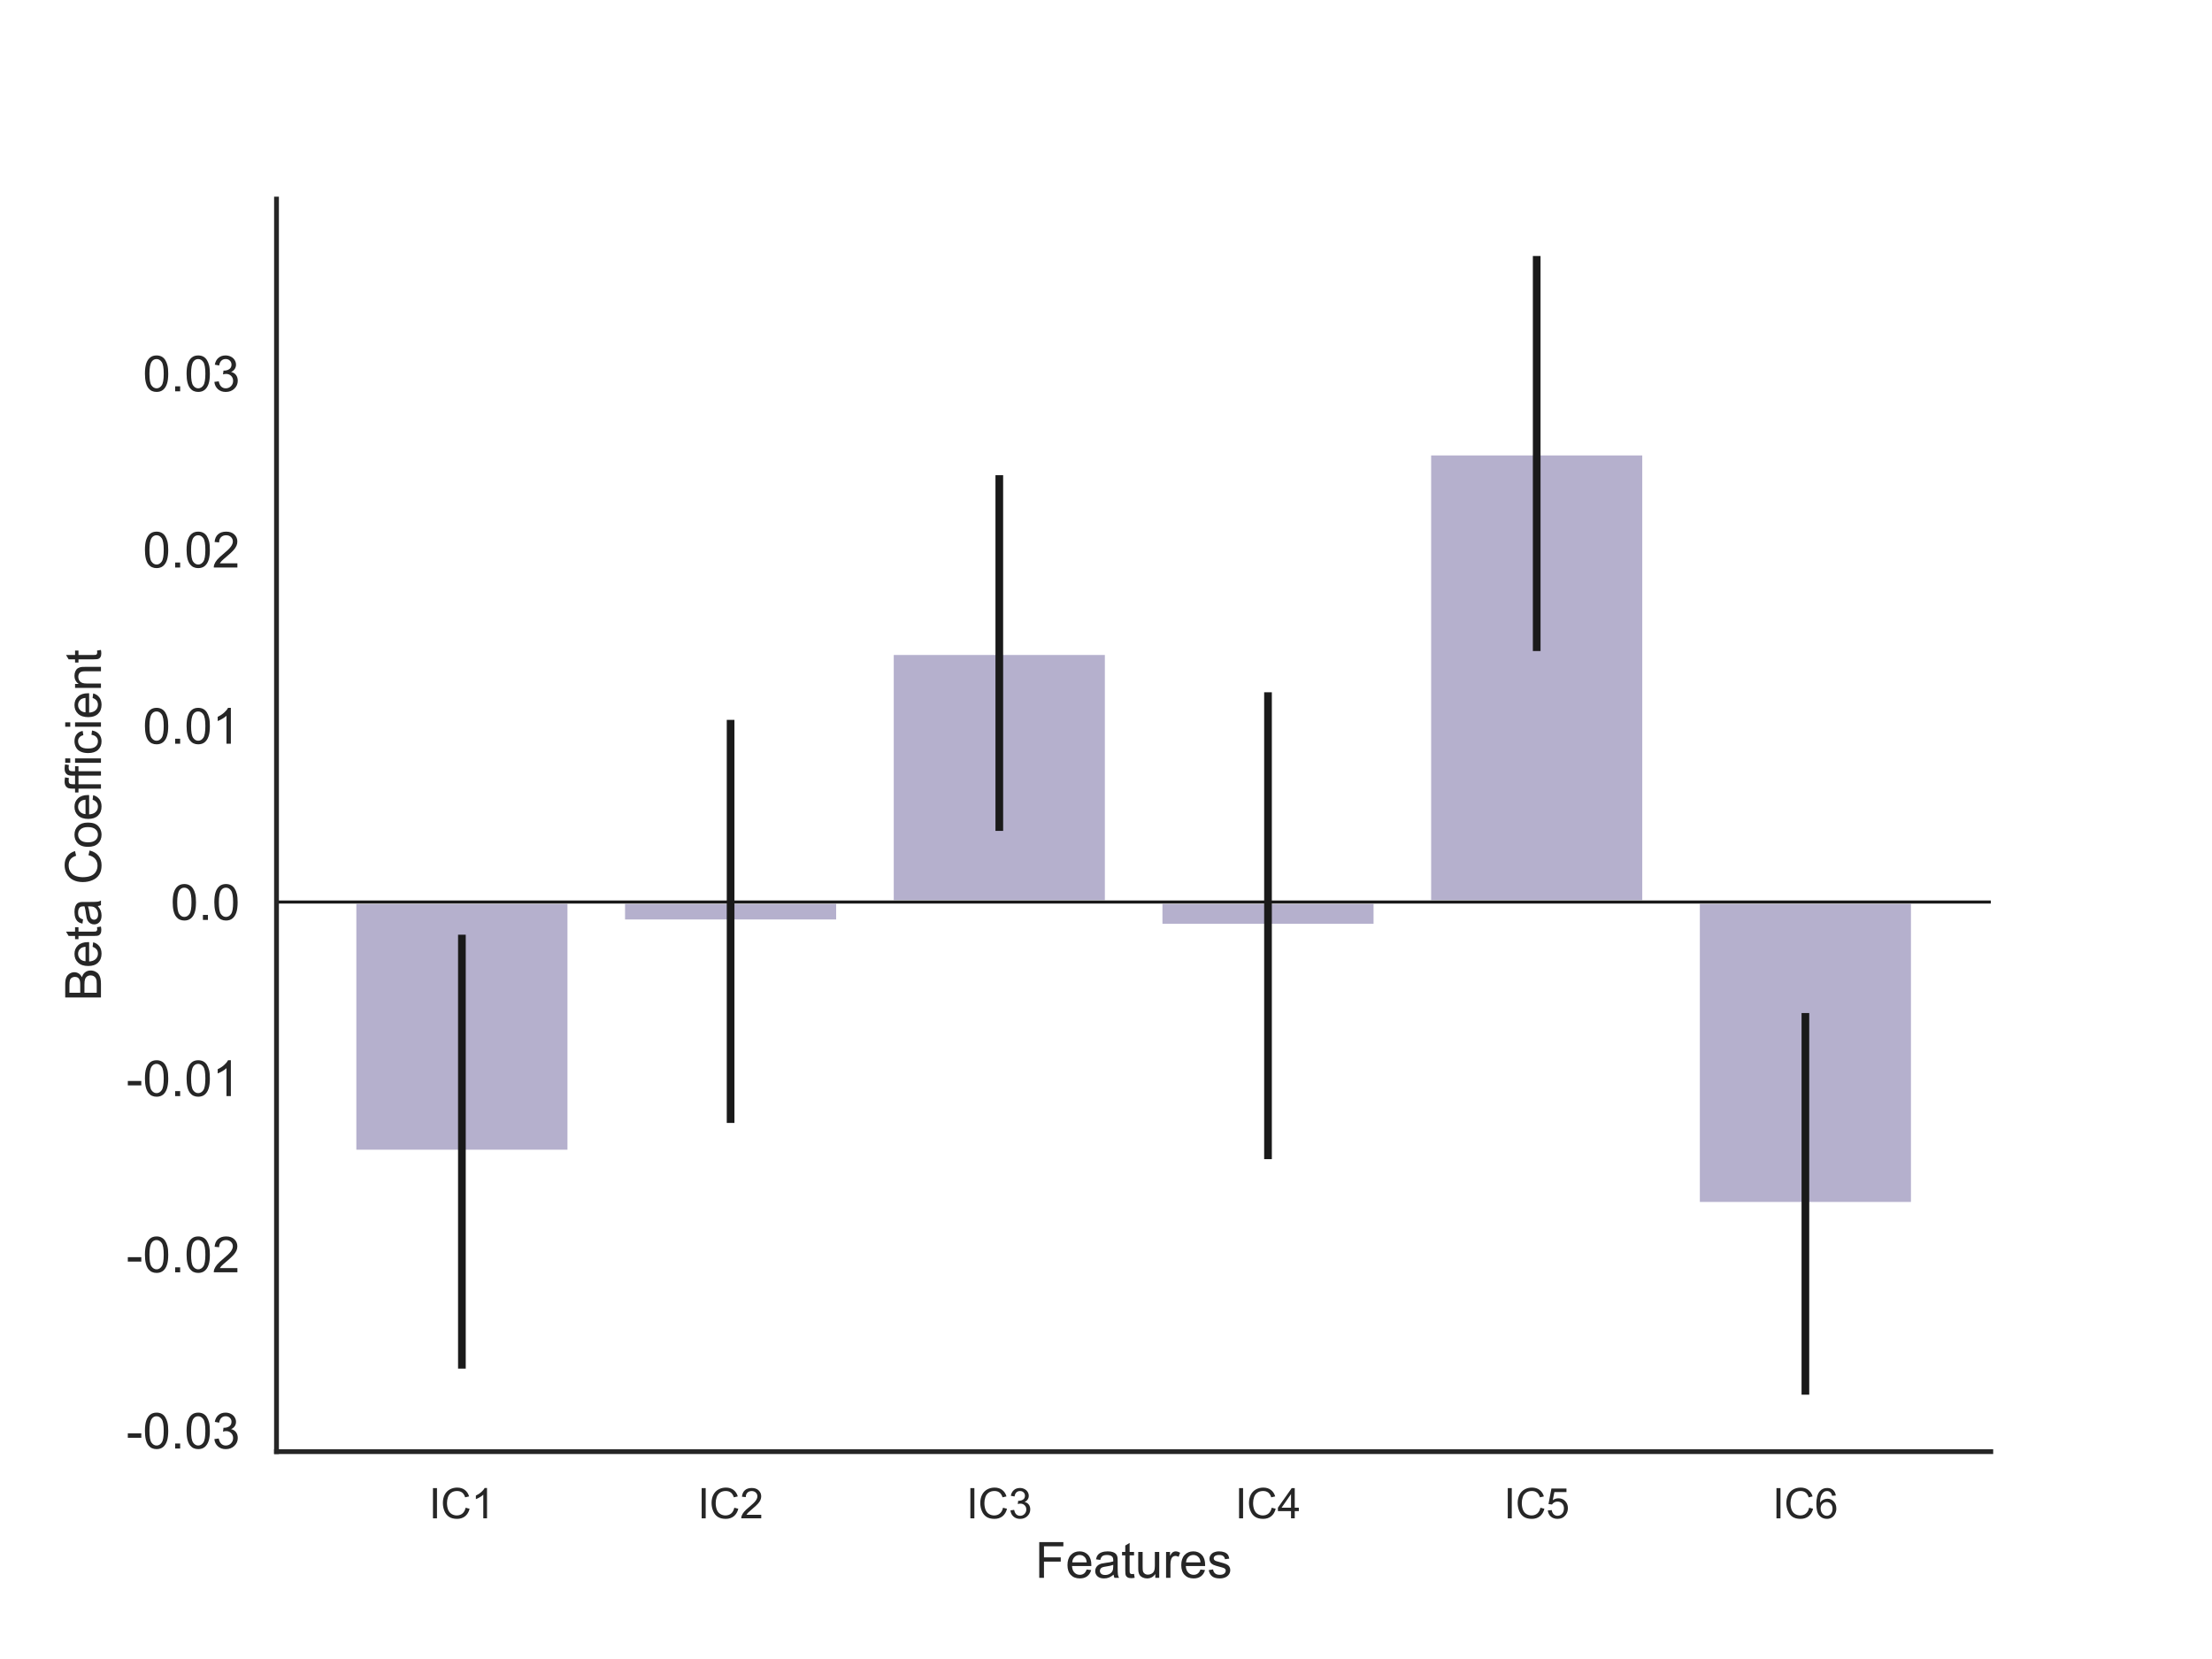
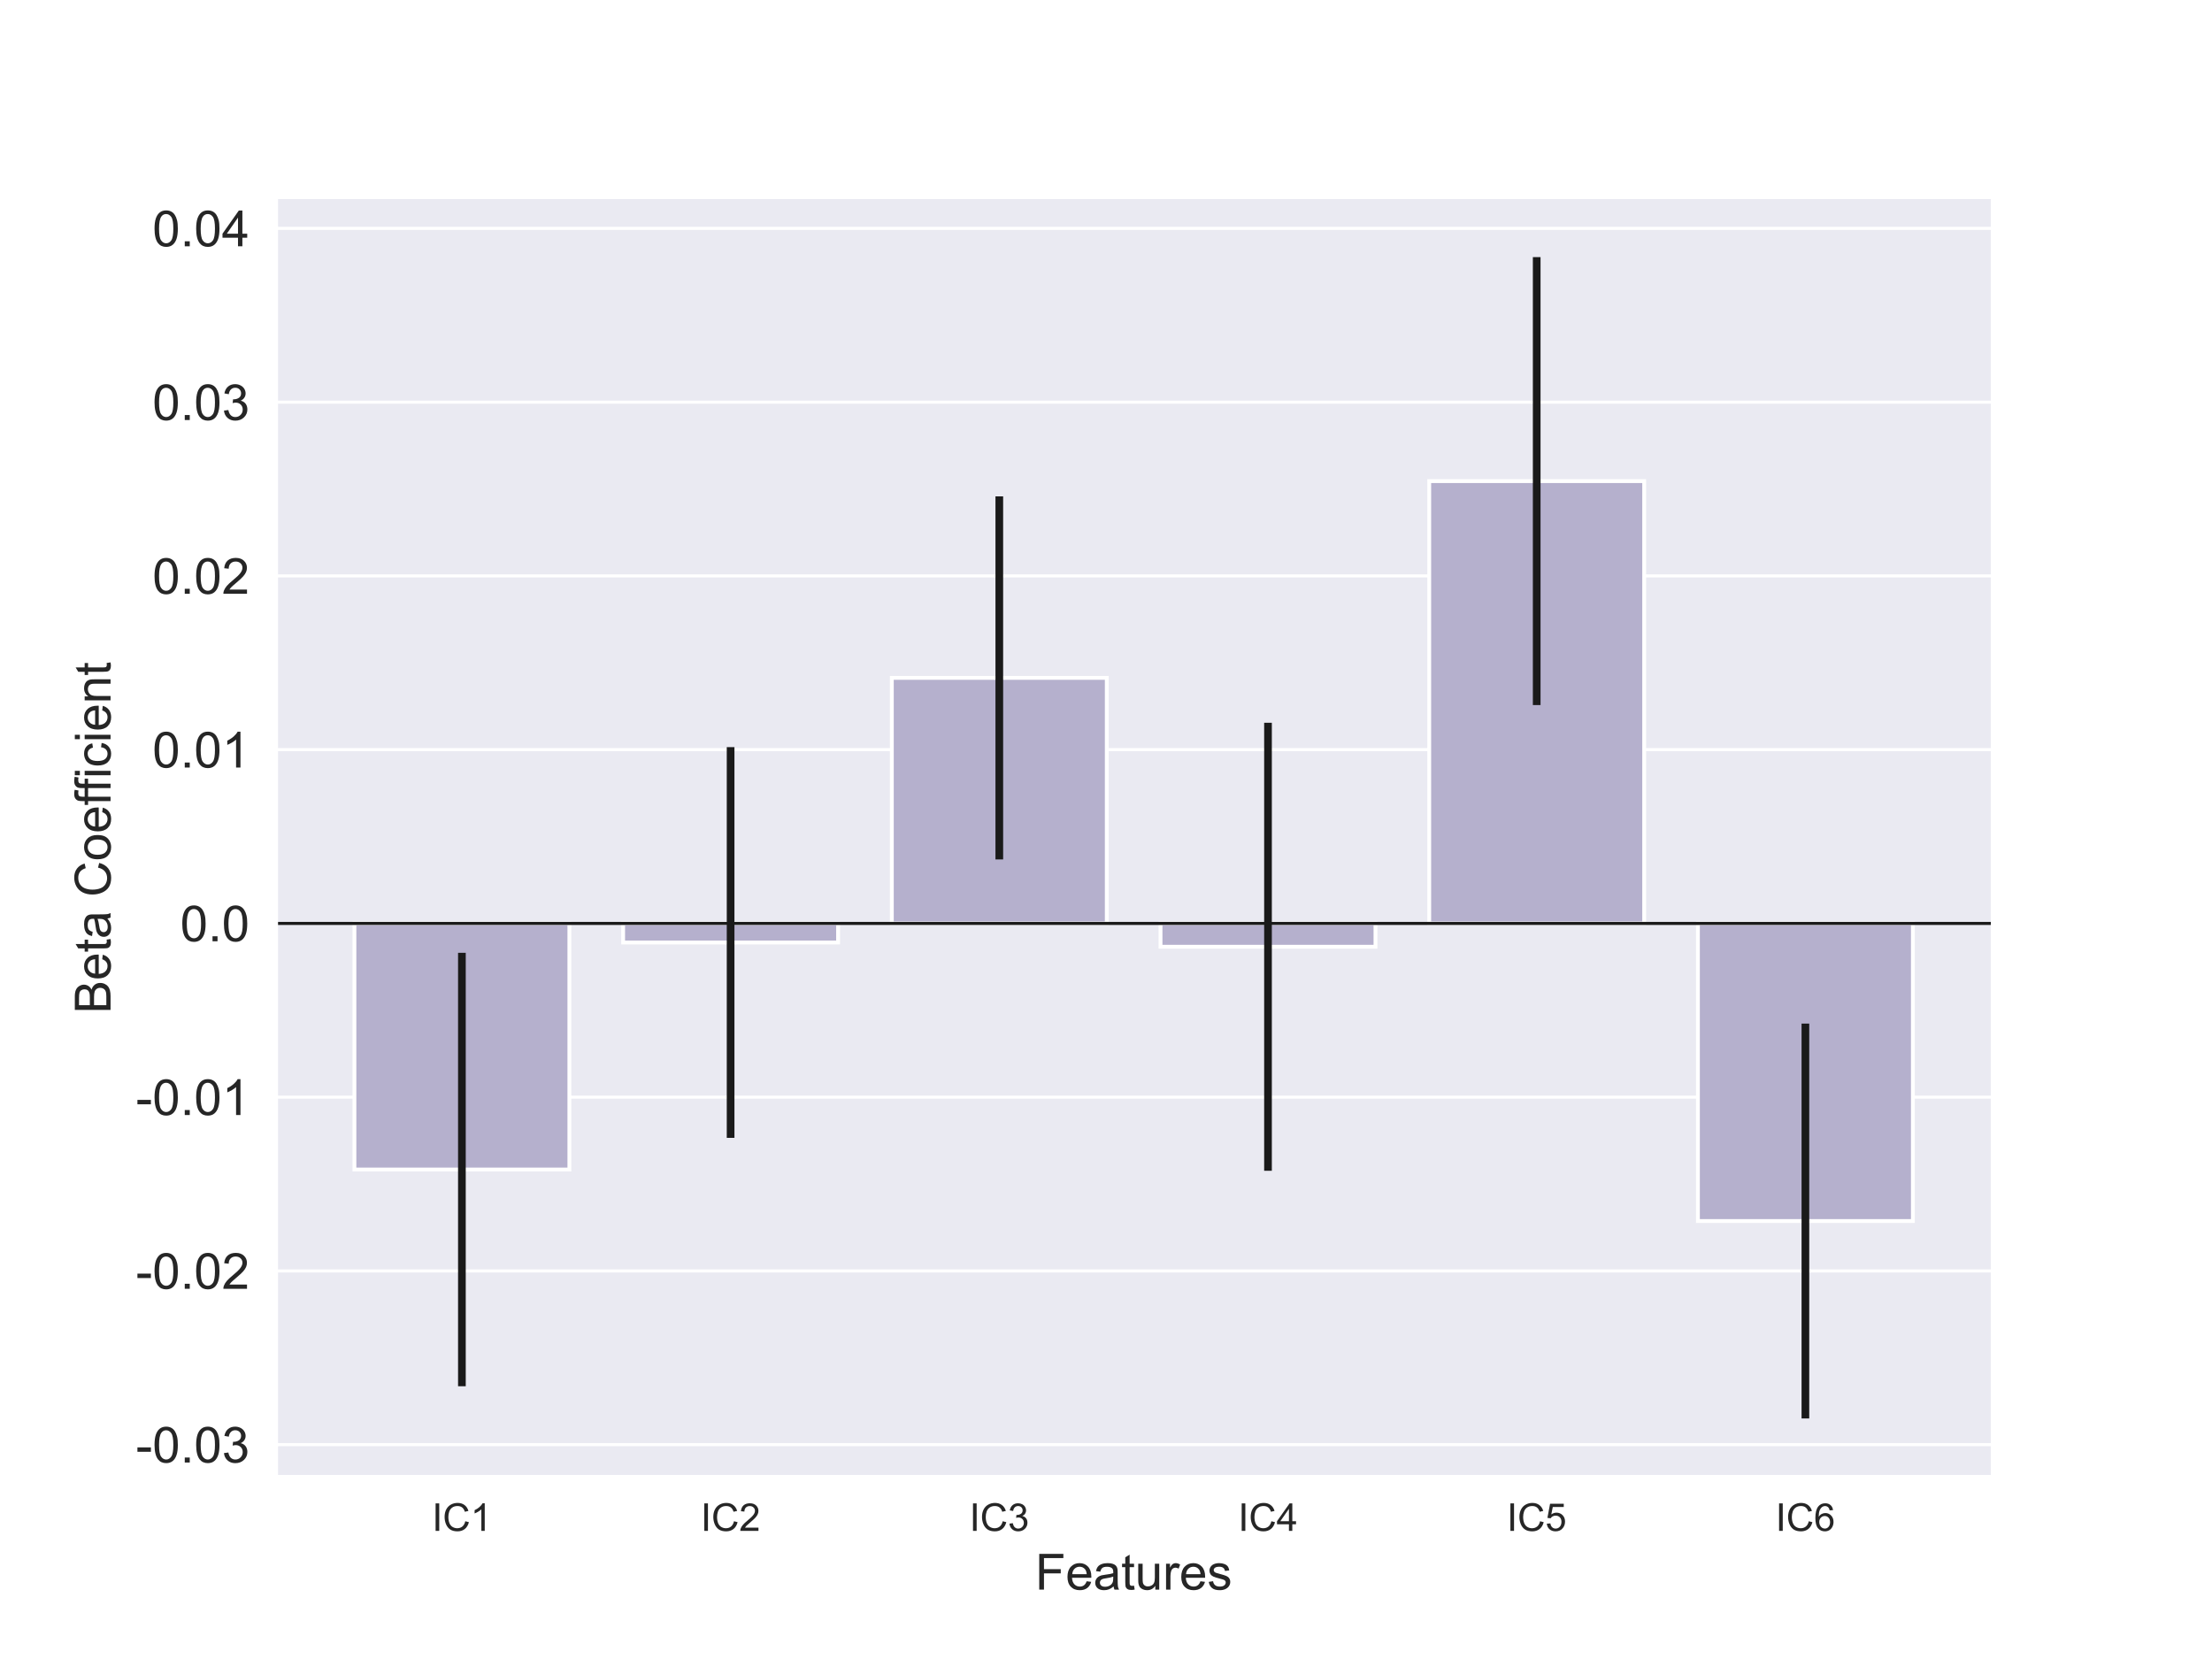
<svg xmlns="http://www.w3.org/2000/svg" xmlns:xlink="http://www.w3.org/1999/xlink" width="576pt" height="432pt" viewBox="0 0 576 432" version="1.1">
  <defs>
    <style type="text/css">*{stroke-linejoin: round; stroke-linecap: butt}</style>
  </defs>
  <g id="figure_1">
    <g id="patch_1">
      <path d="M 0 432  L 576 432  L 576 0  L 0 0  z " style="fill: #ffffff" />
    </g>
    <g id="axes_1">
      <g id="patch_2">
-         <path d="M 72 378  L 518.4 378  L 518.4 51.84  L 72 51.84  z " style="fill: #ffffff" />
+         <path d="M 72 384.48  L 518.4 384.48  L 518.4 51.84  L 72 51.84  z " style="fill: #eaeaf2" />
      </g>
      <g id="matplotlib.axis_1">
        <g id="xtick_1">
          <g id="text_1">
-             <g style="fill: #262626" transform="translate(111.7199 395.3736)scale(0.11 -0.11)">
+             <g style="fill: #262626" transform="translate(112.4979 398.6378) scale(0.1 -0.1)">
              <defs>
                <path id="ArialMT-49" d="M 597 0  L 597 4581  L 1203 4581  L 1203 0  L 597 0  z " transform="scale(0.015625)" />
                <path id="ArialMT-43" d="M 3763 1606  L 4369 1453  Q 4178 706 3683 314  Q 3188 -78 2472 -78  Q 1731 -78 1267 223  Q 803 525 561 1097  Q 319 1669 319 2325  Q 319 3041 592 3573  Q 866 4106 1370 4382  Q 1875 4659 2481 4659  Q 3169 4659 3637 4309  Q 4106 3959 4291 3325  L 3694 3184  Q 3534 3684 3231 3912  Q 2928 4141 2469 4141  Q 1941 4141 1586 3887  Q 1231 3634 1087 3207  Q 944 2781 944 2328  Q 944 1744 1114 1308  Q 1284 872 1643 656  Q 2003 441 2422 441  Q 2931 441 3284 734  Q 3638 1028 3763 1606  z " transform="scale(0.015625)" />
                <path id="ArialMT-31" d="M 2384 0  L 1822 0  L 1822 3584  Q 1619 3391 1289 3197  Q 959 3003 697 2906  L 697 3450  Q 1169 3672 1522 3987  Q 1875 4303 2022 4600  L 2384 4600  L 2384 0  z " transform="scale(0.015625)" />
              </defs>
              <use xlink:href="#ArialMT-49" />
              <use xlink:href="#ArialMT-43" x="27.783" />
              <use xlink:href="#ArialMT-31" x="100" />
            </g>
          </g>
        </g>
        <g id="xtick_2">
          <g id="text_2">
-             <g style="fill: #262626" transform="translate(181.6885 395.3736)scale(0.11 -0.11)">
+             <g style="fill: #262626" transform="translate(182.4666 398.6378) scale(0.1 -0.1)">
              <defs>
                <path id="ArialMT-32" d="M 3222 541  L 3222 0  L 194 0  Q 188 203 259 391  Q 375 700 629 1000  Q 884 1300 1366 1694  Q 2113 2306 2375 2664  Q 2638 3022 2638 3341  Q 2638 3675 2398 3904  Q 2159 4134 1775 4134  Q 1369 4134 1125 3890  Q 881 3647 878 3216  L 300 3275  Q 359 3922 746 4261  Q 1134 4600 1788 4600  Q 2447 4600 2831 4234  Q 3216 3869 3216 3328  Q 3216 3053 3103 2787  Q 2991 2522 2730 2228  Q 2469 1934 1863 1422  Q 1356 997 1212 845  Q 1069 694 975 541  L 3222 541  z " transform="scale(0.015625)" />
              </defs>
              <use xlink:href="#ArialMT-49" />
              <use xlink:href="#ArialMT-43" x="27.783" />
              <use xlink:href="#ArialMT-32" x="100" />
            </g>
          </g>
        </g>
        <g id="xtick_3">
          <g id="text_3">
-             <g style="fill: #262626" transform="translate(251.6572 395.3736)scale(0.11 -0.11)">
+             <g style="fill: #262626" transform="translate(252.4352 398.6378) scale(0.1 -0.1)">
              <defs>
                <path id="ArialMT-33" d="M 269 1209  L 831 1284  Q 928 806 1161 595  Q 1394 384 1728 384  Q 2125 384 2398 659  Q 2672 934 2672 1341  Q 2672 1728 2419 1979  Q 2166 2231 1775 2231  Q 1616 2231 1378 2169  L 1441 2663  Q 1497 2656 1531 2656  Q 1891 2656 2178 2843  Q 2466 3031 2466 3422  Q 2466 3731 2256 3934  Q 2047 4138 1716 4138  Q 1388 4138 1169 3931  Q 950 3725 888 3313  L 325 3413  Q 428 3978 793 4289  Q 1159 4600 1703 4600  Q 2078 4600 2393 4439  Q 2709 4278 2876 4000  Q 3044 3722 3044 3409  Q 3044 3113 2884 2869  Q 2725 2625 2413 2481  Q 2819 2388 3044 2092  Q 3269 1797 3269 1353  Q 3269 753 2831 336  Q 2394 -81 1725 -81  Q 1122 -81 723 278  Q 325 638 269 1209  z " transform="scale(0.015625)" />
              </defs>
              <use xlink:href="#ArialMT-49" />
              <use xlink:href="#ArialMT-43" x="27.783" />
              <use xlink:href="#ArialMT-33" x="100" />
            </g>
          </g>
        </g>
        <g id="xtick_4">
          <g id="text_4">
-             <g style="fill: #262626" transform="translate(321.6258 395.3736)scale(0.11 -0.11)">
+             <g style="fill: #262626" transform="translate(322.4039 398.6378) scale(0.1 -0.1)">
              <defs>
                <path id="ArialMT-34" d="M 2069 0  L 2069 1097  L 81 1097  L 81 1613  L 2172 4581  L 2631 4581  L 2631 1613  L 3250 1613  L 3250 1097  L 2631 1097  L 2631 0  L 2069 0  z M 2069 1613  L 2069 3678  L 634 1613  L 2069 1613  z " transform="scale(0.015625)" />
              </defs>
              <use xlink:href="#ArialMT-49" />
              <use xlink:href="#ArialMT-43" x="27.783" />
              <use xlink:href="#ArialMT-34" x="100" />
            </g>
          </g>
        </g>
        <g id="xtick_5">
          <g id="text_5">
-             <g style="fill: #262626" transform="translate(391.5945 395.3736)scale(0.11 -0.11)">
+             <g style="fill: #262626" transform="translate(392.3725 398.6378) scale(0.1 -0.1)">
              <defs>
                <path id="ArialMT-35" d="M 266 1200  L 856 1250  Q 922 819 1161 601  Q 1400 384 1738 384  Q 2144 384 2425 690  Q 2706 997 2706 1503  Q 2706 1984 2436 2262  Q 2166 2541 1728 2541  Q 1456 2541 1237 2417  Q 1019 2294 894 2097  L 366 2166  L 809 4519  L 3088 4519  L 3088 3981  L 1259 3981  L 1013 2750  Q 1425 3038 1878 3038  Q 2478 3038 2890 2622  Q 3303 2206 3303 1553  Q 3303 931 2941 478  Q 2500 -78 1738 -78  Q 1113 -78 717 272  Q 322 622 266 1200  z " transform="scale(0.015625)" />
              </defs>
              <use xlink:href="#ArialMT-49" />
              <use xlink:href="#ArialMT-43" x="27.783" />
              <use xlink:href="#ArialMT-35" x="100" />
            </g>
          </g>
        </g>
        <g id="xtick_6">
          <g id="text_6">
-             <g style="fill: #262626" transform="translate(461.5631 395.3736)scale(0.11 -0.11)">
+             <g style="fill: #262626" transform="translate(462.3412 398.6378) scale(0.1 -0.1)">
              <defs>
                <path id="ArialMT-36" d="M 3184 3459  L 2625 3416  Q 2550 3747 2413 3897  Q 2184 4138 1850 4138  Q 1581 4138 1378 3988  Q 1113 3794 959 3422  Q 806 3050 800 2363  Q 1003 2672 1297 2822  Q 1591 2972 1913 2972  Q 2475 2972 2870 2558  Q 3266 2144 3266 1488  Q 3266 1056 3080 686  Q 2894 316 2569 119  Q 2244 -78 1831 -78  Q 1128 -78 684 439  Q 241 956 241 2144  Q 241 3472 731 4075  Q 1159 4600 1884 4600  Q 2425 4600 2770 4297  Q 3116 3994 3184 3459  z M 888 1484  Q 888 1194 1011 928  Q 1134 663 1356 523  Q 1578 384 1822 384  Q 2178 384 2434 671  Q 2691 959 2691 1453  Q 2691 1928 2437 2201  Q 2184 2475 1800 2475  Q 1419 2475 1153 2201  Q 888 1928 888 1484  z " transform="scale(0.015625)" />
              </defs>
              <use xlink:href="#ArialMT-49" />
              <use xlink:href="#ArialMT-43" x="27.783" />
              <use xlink:href="#ArialMT-36" x="100" />
            </g>
          </g>
        </g>
        <g id="text_7">
-           <g style="fill: #262626" transform="translate(269.5514 410.865)scale(0.13 -0.13)">
+           <g style="fill: #262626" transform="translate(269.5514 413.9305) scale(0.13 -0.13)">
            <defs>
              <path id="ArialMT-46" d="M 525 0  L 525 4581  L 3616 4581  L 3616 4041  L 1131 4041  L 1131 2622  L 3281 2622  L 3281 2081  L 1131 2081  L 1131 0  L 525 0  z " transform="scale(0.015625)" />
              <path id="ArialMT-65" d="M 2694 1069  L 3275 997  Q 3138 488 2766 206  Q 2394 -75 1816 -75  Q 1088 -75 661 373  Q 234 822 234 1631  Q 234 2469 665 2931  Q 1097 3394 1784 3394  Q 2450 3394 2872 2941  Q 3294 2488 3294 1666  Q 3294 1616 3291 1516  L 816 1516  Q 847 969 1125 678  Q 1403 388 1819 388  Q 2128 388 2347 550  Q 2566 713 2694 1069  z M 847 1978  L 2700 1978  Q 2663 2397 2488 2606  Q 2219 2931 1791 2931  Q 1403 2931 1139 2672  Q 875 2413 847 1978  z " transform="scale(0.015625)" />
              <path id="ArialMT-61" d="M 2588 409  Q 2275 144 1986 34  Q 1697 -75 1366 -75  Q 819 -75 525 192  Q 231 459 231 875  Q 231 1119 342 1320  Q 453 1522 633 1644  Q 813 1766 1038 1828  Q 1203 1872 1538 1913  Q 2219 1994 2541 2106  Q 2544 2222 2544 2253  Q 2544 2597 2384 2738  Q 2169 2928 1744 2928  Q 1347 2928 1158 2789  Q 969 2650 878 2297  L 328 2372  Q 403 2725 575 2942  Q 747 3159 1072 3276  Q 1397 3394 1825 3394  Q 2250 3394 2515 3294  Q 2781 3194 2906 3042  Q 3031 2891 3081 2659  Q 3109 2516 3109 2141  L 3109 1391  Q 3109 606 3145 398  Q 3181 191 3288 0  L 2700 0  Q 2613 175 2588 409  z M 2541 1666  Q 2234 1541 1622 1453  Q 1275 1403 1131 1340  Q 988 1278 909 1158  Q 831 1038 831 891  Q 831 666 1001 516  Q 1172 366 1500 366  Q 1825 366 2078 508  Q 2331 650 2450 897  Q 2541 1088 2541 1459  L 2541 1666  z " transform="scale(0.015625)" />
              <path id="ArialMT-74" d="M 1650 503  L 1731 6  Q 1494 -44 1306 -44  Q 1000 -44 831 53  Q 663 150 594 308  Q 525 466 525 972  L 525 2881  L 113 2881  L 113 3319  L 525 3319  L 525 4141  L 1084 4478  L 1084 3319  L 1650 3319  L 1650 2881  L 1084 2881  L 1084 941  Q 1084 700 1114 631  Q 1144 563 1211 522  Q 1278 481 1403 481  Q 1497 481 1650 503  z " transform="scale(0.015625)" />
              <path id="ArialMT-75" d="M 2597 0  L 2597 488  Q 2209 -75 1544 -75  Q 1250 -75 995 37  Q 741 150 617 320  Q 494 491 444 738  Q 409 903 409 1263  L 409 3319  L 972 3319  L 972 1478  Q 972 1038 1006 884  Q 1059 663 1231 536  Q 1403 409 1656 409  Q 1909 409 2131 539  Q 2353 669 2445 892  Q 2538 1116 2538 1541  L 2538 3319  L 3100 3319  L 3100 0  L 2597 0  z " transform="scale(0.015625)" />
              <path id="ArialMT-72" d="M 416 0  L 416 3319  L 922 3319  L 922 2816  Q 1116 3169 1280 3281  Q 1444 3394 1641 3394  Q 1925 3394 2219 3213  L 2025 2691  Q 1819 2813 1613 2813  Q 1428 2813 1281 2702  Q 1134 2591 1072 2394  Q 978 2094 978 1738  L 978 0  L 416 0  z " transform="scale(0.015625)" />
              <path id="ArialMT-73" d="M 197 991  L 753 1078  Q 800 744 1014 566  Q 1228 388 1613 388  Q 2000 388 2187 545  Q 2375 703 2375 916  Q 2375 1106 2209 1216  Q 2094 1291 1634 1406  Q 1016 1563 777 1677  Q 538 1791 414 1992  Q 291 2194 291 2438  Q 291 2659 392 2848  Q 494 3038 669 3163  Q 800 3259 1026 3326  Q 1253 3394 1513 3394  Q 1903 3394 2198 3281  Q 2494 3169 2634 2976  Q 2775 2784 2828 2463  L 2278 2388  Q 2241 2644 2061 2787  Q 1881 2931 1553 2931  Q 1166 2931 1000 2803  Q 834 2675 834 2503  Q 834 2394 903 2306  Q 972 2216 1119 2156  Q 1203 2125 1616 2013  Q 2213 1853 2448 1751  Q 2684 1650 2818 1456  Q 2953 1263 2953 975  Q 2953 694 2789 445  Q 2625 197 2315 61  Q 2006 -75 1616 -75  Q 969 -75 630 194  Q 291 463 197 991  z " transform="scale(0.015625)" />
            </defs>
            <use xlink:href="#ArialMT-46" />
            <use xlink:href="#ArialMT-65" x="61.084" />
            <use xlink:href="#ArialMT-61" x="116.699" />
            <use xlink:href="#ArialMT-74" x="172.314" />
            <use xlink:href="#ArialMT-75" x="200.098" />
            <use xlink:href="#ArialMT-72" x="255.713" />
            <use xlink:href="#ArialMT-65" x="289.014" />
            <use xlink:href="#ArialMT-73" x="344.629" />
          </g>
        </g>
      </g>
      <g id="matplotlib.axis_2">
        <g id="ytick_1">
+           <g id="line2d_1">
+             <path d="M 72 376.185  L 518.4 376.185  " clip-path="url(#p448281dd44)" style="fill: none; stroke: #ffffff; stroke-width: 0.8; stroke-linecap: round" />
+           </g>
          <g id="text_8">
-             <g style="fill: #262626" transform="translate(32.87219 377.1886)scale(0.13 -0.13)">
+             <g style="fill: #262626" transform="translate(35.37219 380.8375) scale(0.13 -0.13)">
              <defs>
                <path id="ArialMT-2d" d="M 203 1375  L 203 1941  L 1931 1941  L 1931 1375  L 203 1375  z " transform="scale(0.015625)" />
                <path id="ArialMT-30" d="M 266 2259  Q 266 3072 433 3567  Q 600 4063 929 4331  Q 1259 4600 1759 4600  Q 2128 4600 2406 4451  Q 2684 4303 2865 4023  Q 3047 3744 3150 3342  Q 3253 2941 3253 2259  Q 3253 1453 3087 958  Q 2922 463 2592 192  Q 2263 -78 1759 -78  Q 1097 -78 719 397  Q 266 969 266 2259  z M 844 2259  Q 844 1131 1108 757  Q 1372 384 1759 384  Q 2147 384 2411 759  Q 2675 1134 2675 2259  Q 2675 3391 2411 3762  Q 2147 4134 1753 4134  Q 1366 4134 1134 3806  Q 844 3388 844 2259  z " transform="scale(0.015625)" />
                <path id="ArialMT-2e" d="M 581 0  L 581 641  L 1222 641  L 1222 0  L 581 0  z " transform="scale(0.015625)" />
              </defs>
              <use xlink:href="#ArialMT-2d" />
              <use xlink:href="#ArialMT-30" x="33.301" />
              <use xlink:href="#ArialMT-2e" x="88.916" />
              <use xlink:href="#ArialMT-30" x="116.699" />
              <use xlink:href="#ArialMT-33" x="172.314" />
            </g>
          </g>
        </g>
        <g id="ytick_2">
+           <g id="line2d_2">
+             <path d="M 72 330.941  L 518.4 330.941  " clip-path="url(#p448281dd44)" style="fill: none; stroke: #ffffff; stroke-width: 0.8; stroke-linecap: round" />
+           </g>
          <g id="text_9">
-             <g style="fill: #262626" transform="translate(32.87219 331.3069)scale(0.13 -0.13)">
+             <g style="fill: #262626" transform="translate(35.37219 335.5939) scale(0.13 -0.13)">
              <use xlink:href="#ArialMT-2d" />
              <use xlink:href="#ArialMT-30" x="33.301" />
              <use xlink:href="#ArialMT-2e" x="88.916" />
              <use xlink:href="#ArialMT-30" x="116.699" />
              <use xlink:href="#ArialMT-32" x="172.314" />
            </g>
          </g>
        </g>
        <g id="ytick_3">
+           <g id="line2d_3">
+             <path d="M 72 285.698  L 518.4 285.698  " clip-path="url(#p448281dd44)" style="fill: none; stroke: #ffffff; stroke-width: 0.8; stroke-linecap: round" />
+           </g>
          <g id="text_10">
-             <g style="fill: #262626" transform="translate(32.87219 285.4252)scale(0.13 -0.13)">
+             <g style="fill: #262626" transform="translate(35.37219 290.3502) scale(0.13 -0.13)">
              <use xlink:href="#ArialMT-2d" />
              <use xlink:href="#ArialMT-30" x="33.301" />
              <use xlink:href="#ArialMT-2e" x="88.916" />
              <use xlink:href="#ArialMT-30" x="116.699" />
              <use xlink:href="#ArialMT-31" x="172.314" />
            </g>
          </g>
        </g>
        <g id="ytick_4">
+           <g id="line2d_4">
+             <path d="M 72 240.454  L 518.4 240.454  " clip-path="url(#p448281dd44)" style="fill: none; stroke: #ffffff; stroke-width: 0.8; stroke-linecap: round" />
+           </g>
          <g id="text_11">
-             <g style="fill: #262626" transform="translate(44.43 239.5435)scale(0.13 -0.13)">
+             <g style="fill: #262626" transform="translate(46.93 245.1065) scale(0.13 -0.13)">
              <use xlink:href="#ArialMT-30" />
              <use xlink:href="#ArialMT-2e" x="55.615" />
              <use xlink:href="#ArialMT-30" x="83.398" />
            </g>
          </g>
        </g>
        <g id="ytick_5">
+           <g id="line2d_5">
+             <path d="M 72 195.21  L 518.4 195.21  " clip-path="url(#p448281dd44)" style="fill: none; stroke: #ffffff; stroke-width: 0.8; stroke-linecap: round" />
+           </g>
          <g id="text_12">
-             <g style="fill: #262626" transform="translate(37.20078 193.6619)scale(0.13 -0.13)">
+             <g style="fill: #262626" transform="translate(39.70078 199.8629) scale(0.13 -0.13)">
              <use xlink:href="#ArialMT-30" />
              <use xlink:href="#ArialMT-2e" x="55.615" />
              <use xlink:href="#ArialMT-30" x="83.398" />
              <use xlink:href="#ArialMT-31" x="139.014" />
            </g>
          </g>
        </g>
        <g id="ytick_6">
+           <g id="line2d_6">
+             <path d="M 72 149.967  L 518.4 149.967  " clip-path="url(#p448281dd44)" style="fill: none; stroke: #ffffff; stroke-width: 0.8; stroke-linecap: round" />
+           </g>
          <g id="text_13">
-             <g style="fill: #262626" transform="translate(37.20078 147.7802)scale(0.13 -0.13)">
+             <g style="fill: #262626" transform="translate(39.70078 154.6192) scale(0.13 -0.13)">
              <use xlink:href="#ArialMT-30" />
              <use xlink:href="#ArialMT-2e" x="55.615" />
              <use xlink:href="#ArialMT-30" x="83.398" />
              <use xlink:href="#ArialMT-32" x="139.014" />
            </g>
          </g>
        </g>
        <g id="ytick_7">
+           <g id="line2d_7">
+             <path d="M 72 104.723  L 518.4 104.723  " clip-path="url(#p448281dd44)" style="fill: none; stroke: #ffffff; stroke-width: 0.8; stroke-linecap: round" />
+           </g>
          <g id="text_14">
-             <g style="fill: #262626" transform="translate(37.20078 101.8985)scale(0.13 -0.13)">
+             <g style="fill: #262626" transform="translate(39.70078 109.3755) scale(0.13 -0.13)">
              <use xlink:href="#ArialMT-30" />
              <use xlink:href="#ArialMT-2e" x="55.615" />
              <use xlink:href="#ArialMT-30" x="83.398" />
              <use xlink:href="#ArialMT-33" x="139.014" />
            </g>
          </g>
        </g>
-         <g id="text_15">
-           <g style="fill: #262626" transform="translate(26.28844 260.6912)rotate(-90)scale(0.13 -0.13)">
+         <g id="ytick_8">
+           <g id="line2d_8">
+             <path d="M 72 59.479  L 518.4 59.479  " clip-path="url(#p448281dd44)" style="fill: none; stroke: #ffffff; stroke-width: 0.8; stroke-linecap: round" />
+           </g>
+           <g id="text_15">
+             <g style="fill: #262626" transform="translate(39.70078 64.13186) scale(0.13 -0.13)">
+               <use xlink:href="#ArialMT-30" />
+               <use xlink:href="#ArialMT-2e" x="55.615" />
+               <use xlink:href="#ArialMT-30" x="83.398" />
+               <use xlink:href="#ArialMT-34" x="139.014" />
+             </g>
+           </g>
+         </g>
+         <g id="text_16">
+           <g style="fill: #262626" transform="translate(28.78844 263.9312) rotate(-90) scale(0.13 -0.13)">
            <defs>
              <path id="ArialMT-42" d="M 469 0  L 469 4581  L 2188 4581  Q 2713 4581 3030 4442  Q 3347 4303 3526 4014  Q 3706 3725 3706 3409  Q 3706 3116 3547 2856  Q 3388 2597 3066 2438  Q 3481 2316 3704 2022  Q 3928 1728 3928 1328  Q 3928 1006 3792 729  Q 3656 453 3456 303  Q 3256 153 2954 76  Q 2653 0 2216 0  L 469 0  z M 1075 2656  L 2066 2656  Q 2469 2656 2644 2709  Q 2875 2778 2992 2937  Q 3109 3097 3109 3338  Q 3109 3566 3000 3739  Q 2891 3913 2687 3977  Q 2484 4041 1991 4041  L 1075 4041  L 1075 2656  z M 1075 541  L 2216 541  Q 2509 541 2628 563  Q 2838 600 2978 687  Q 3119 775 3209 942  Q 3300 1109 3300 1328  Q 3300 1584 3169 1773  Q 3038 1963 2805 2039  Q 2572 2116 2134 2116  L 1075 2116  L 1075 541  z " transform="scale(0.015625)" />
              <path id="ArialMT-20" transform="scale(0.015625)" />
              <path id="ArialMT-6f" d="M 213 1659  Q 213 2581 725 3025  Q 1153 3394 1769 3394  Q 2453 3394 2887 2945  Q 3322 2497 3322 1706  Q 3322 1066 3130 698  Q 2938 331 2570 128  Q 2203 -75 1769 -75  Q 1072 -75 642 372  Q 213 819 213 1659  z M 791 1659  Q 791 1022 1069 705  Q 1347 388 1769 388  Q 2188 388 2466 706  Q 2744 1025 2744 1678  Q 2744 2294 2464 2611  Q 2184 2928 1769 2928  Q 1347 2928 1069 2612  Q 791 2297 791 1659  z " transform="scale(0.015625)" />
              <path id="ArialMT-66" d="M 556 0  L 556 2881  L 59 2881  L 59 3319  L 556 3319  L 556 3672  Q 556 4006 616 4169  Q 697 4388 901 4523  Q 1106 4659 1475 4659  Q 1713 4659 2000 4603  L 1916 4113  Q 1741 4144 1584 4144  Q 1328 4144 1222 4034  Q 1116 3925 1116 3625  L 1116 3319  L 1763 3319  L 1763 2881  L 1116 2881  L 1116 0  L 556 0  z " transform="scale(0.015625)" />
              <path id="ArialMT-69" d="M 425 3934  L 425 4581  L 988 4581  L 988 3934  L 425 3934  z M 425 0  L 425 3319  L 988 3319  L 988 0  L 425 0  z " transform="scale(0.015625)" />
              <path id="ArialMT-63" d="M 2588 1216  L 3141 1144  Q 3050 572 2676 248  Q 2303 -75 1759 -75  Q 1078 -75 664 370  Q 250 816 250 1647  Q 250 2184 428 2587  Q 606 2991 970 3192  Q 1334 3394 1763 3394  Q 2303 3394 2647 3120  Q 2991 2847 3088 2344  L 2541 2259  Q 2463 2594 2264 2762  Q 2066 2931 1784 2931  Q 1359 2931 1093 2626  Q 828 2322 828 1663  Q 828 994 1084 691  Q 1341 388 1753 388  Q 2084 388 2306 591  Q 2528 794 2588 1216  z " transform="scale(0.015625)" />
              <path id="ArialMT-6e" d="M 422 0  L 422 3319  L 928 3319  L 928 2847  Q 1294 3394 1984 3394  Q 2284 3394 2536 3286  Q 2788 3178 2913 3003  Q 3038 2828 3088 2588  Q 3119 2431 3119 2041  L 3119 0  L 2556 0  L 2556 2019  Q 2556 2363 2490 2533  Q 2425 2703 2258 2804  Q 2091 2906 1866 2906  Q 1506 2906 1245 2678  Q 984 2450 984 1813  L 984 0  L 422 0  z " transform="scale(0.015625)" />
            </defs>
            <use xlink:href="#ArialMT-42" />
            <use xlink:href="#ArialMT-65" x="66.699" />
            <use xlink:href="#ArialMT-74" x="122.314" />
            <use xlink:href="#ArialMT-61" x="150.098" />
            <use xlink:href="#ArialMT-20" x="205.713" />
            <use xlink:href="#ArialMT-43" x="233.496" />
            <use xlink:href="#ArialMT-6f" x="305.713" />
            <use xlink:href="#ArialMT-65" x="361.328" />
            <use xlink:href="#ArialMT-66" x="416.943" />
            <use xlink:href="#ArialMT-66" x="442.977" />
            <use xlink:href="#ArialMT-69" x="470.76" />
            <use xlink:href="#ArialMT-63" x="492.977" />
            <use xlink:href="#ArialMT-69" x="542.977" />
            <use xlink:href="#ArialMT-65" x="565.193" />
            <use xlink:href="#ArialMT-6e" x="620.809" />
            <use xlink:href="#ArialMT-74" x="676.424" />
          </g>
        </g>
      </g>
      <g id="patch_3">
-         <path d="M 92.291 234.891  L 148.266 234.891  L 148.266 299.882  L 92.291 299.882  z " clip-path="url(#pffdf51c007)" style="fill: #b5b0cd; stroke: #ffffff; stroke-linejoin: miter" />
+         <path d="M 92.291 240.454  L 148.266 240.454  L 148.266 304.541  L 92.291 304.541  z " clip-path="url(#p448281dd44)" style="fill: #b5b0cd; stroke: #ffffff; stroke-linejoin: miter" />
      </g>
      <g id="patch_4">
-         <path d="M 162.26 234.891  L 218.234 234.891  L 218.234 239.927  L 162.26 239.927  z " clip-path="url(#pffdf51c007)" style="fill: #b5b0cd; stroke: #ffffff; stroke-linejoin: miter" />
+         <path d="M 162.26 240.454  L 218.234 240.454  L 218.234 245.42  L 162.26 245.42  z " clip-path="url(#p448281dd44)" style="fill: #b5b0cd; stroke: #ffffff; stroke-linejoin: miter" />
      </g>
      <g id="patch_5">
-         <path d="M 232.228 234.891  L 288.203 234.891  L 288.203 170.055  L 232.228 170.055  z " clip-path="url(#pffdf51c007)" style="fill: #b5b0cd; stroke: #ffffff; stroke-linejoin: miter" />
+         <path d="M 232.228 240.454  L 288.203 240.454  L 288.203 176.52  L 232.228 176.52  z " clip-path="url(#p448281dd44)" style="fill: #b5b0cd; stroke: #ffffff; stroke-linejoin: miter" />
      </g>
      <g id="patch_6">
-         <path d="M 302.197 234.891  L 358.172 234.891  L 358.172 241.054  L 302.197 241.054  z " clip-path="url(#pffdf51c007)" style="fill: #b5b0cd; stroke: #ffffff; stroke-linejoin: miter" />
+         <path d="M 302.197 240.454  L 358.172 240.454  L 358.172 246.531  L 302.197 246.531  z " clip-path="url(#p448281dd44)" style="fill: #b5b0cd; stroke: #ffffff; stroke-linejoin: miter" />
      </g>
      <g id="patch_7">
-         <path d="M 372.166 234.891  L 428.14 234.891  L 428.14 118.094  L 372.166 118.094  z " clip-path="url(#pffdf51c007)" style="fill: #b5b0cd; stroke: #ffffff; stroke-linejoin: miter" />
+         <path d="M 372.166 240.454  L 428.14 240.454  L 428.14 125.281  L 372.166 125.281  z " clip-path="url(#p448281dd44)" style="fill: #b5b0cd; stroke: #ffffff; stroke-linejoin: miter" />
      </g>
      <g id="patch_8">
-         <path d="M 442.134 234.891  L 498.109 234.891  L 498.109 313.483  L 442.134 313.483  z " clip-path="url(#pffdf51c007)" style="fill: #b5b0cd; stroke: #ffffff; stroke-linejoin: miter" />
-       </g>
-       <g id="line2d_1">
-         <path clip-path="url(#pffdf51c007)" style="fill: none; stroke: #424242; stroke-width: 2.7; stroke-linecap: round" />
-       </g>
-       <g id="line2d_2">
-         <path clip-path="url(#pffdf51c007)" style="fill: none; stroke: #424242; stroke-width: 2.7; stroke-linecap: round" />
-       </g>
-       <g id="line2d_3">
-         <path clip-path="url(#pffdf51c007)" style="fill: none; stroke: #424242; stroke-width: 2.7; stroke-linecap: round" />
-       </g>
-       <g id="line2d_4">
-         <path clip-path="url(#pffdf51c007)" style="fill: none; stroke: #424242; stroke-width: 2.7; stroke-linecap: round" />
-       </g>
-       <g id="line2d_5">
-         <path clip-path="url(#pffdf51c007)" style="fill: none; stroke: #424242; stroke-width: 2.7; stroke-linecap: round" />
-       </g>
-       <g id="line2d_6">
-         <path clip-path="url(#pffdf51c007)" style="fill: none; stroke: #424242; stroke-width: 2.7; stroke-linecap: round" />
+         <path d="M 442.134 240.454  L 498.109 240.454  L 498.109 317.953  L 442.134 317.953  z " clip-path="url(#p448281dd44)" style="fill: #b5b0cd; stroke: #ffffff; stroke-linejoin: miter" />
+       </g>
+       <g id="line2d_9">
+         <path clip-path="url(#p448281dd44)" style="fill: none; stroke: #424242; stroke-width: 2.7; stroke-linecap: round" />
+       </g>
+       <g id="line2d_10">
+         <path clip-path="url(#p448281dd44)" style="fill: none; stroke: #424242; stroke-width: 2.7; stroke-linecap: round" />
+       </g>
+       <g id="line2d_11">
+         <path clip-path="url(#p448281dd44)" style="fill: none; stroke: #424242; stroke-width: 2.7; stroke-linecap: round" />
+       </g>
+       <g id="line2d_12">
+         <path clip-path="url(#p448281dd44)" style="fill: none; stroke: #424242; stroke-width: 2.7; stroke-linecap: round" />
+       </g>
+       <g id="line2d_13">
+         <path clip-path="url(#p448281dd44)" style="fill: none; stroke: #424242; stroke-width: 2.7; stroke-linecap: round" />
+       </g>
+       <g id="line2d_14">
+         <path clip-path="url(#p448281dd44)" style="fill: none; stroke: #424242; stroke-width: 2.7; stroke-linecap: round" />
      </g>
      <g id="LineCollection_1">
-         <path d="M 120.278 356.376  L 120.278 243.388  " clip-path="url(#pffdf51c007)" style="fill: none; stroke: #1a1a1a; stroke-width: 2" />
-         <path d="M 190.247 292.401  L 190.247 187.453  " clip-path="url(#pffdf51c007)" style="fill: none; stroke: #1a1a1a; stroke-width: 2" />
-         <path d="M 260.216 216.365  L 260.216 123.746  " clip-path="url(#pffdf51c007)" style="fill: none; stroke: #1a1a1a; stroke-width: 2" />
-         <path d="M 330.184 301.84  L 330.184 180.267  " clip-path="url(#pffdf51c007)" style="fill: none; stroke: #1a1a1a; stroke-width: 2" />
-         <path d="M 400.153 169.523  L 400.153 66.665  " clip-path="url(#pffdf51c007)" style="fill: none; stroke: #1a1a1a; stroke-width: 2" />
-         <path d="M 470.122 363.175  L 470.122 263.792  " clip-path="url(#pffdf51c007)" style="fill: none; stroke: #1a1a1a; stroke-width: 2" />
-       </g>
-       <g id="line2d_7">
-         <path d="M 72 234.891  L 518.4 234.891  " clip-path="url(#pffdf51c007)" style="fill: none; stroke: #1a1a1a; stroke-width: 0.8; stroke-linecap: round" />
-       </g>
-       <g id="line2d_8" />
+         <path d="M 120.278 360.979  L 120.278 248.103  " clip-path="url(#p448281dd44)" style="fill: none; stroke: #1a1a1a; stroke-width: 2" />
+         <path d="M 190.247 296.293  L 190.247 194.547  " clip-path="url(#p448281dd44)" style="fill: none; stroke: #1a1a1a; stroke-width: 2" />
+         <path d="M 260.216 223.789  L 260.216 129.251  " clip-path="url(#p448281dd44)" style="fill: none; stroke: #1a1a1a; stroke-width: 2" />
+         <path d="M 330.184 304.862  L 330.184 188.199  " clip-path="url(#p448281dd44)" style="fill: none; stroke: #1a1a1a; stroke-width: 2" />
+         <path d="M 400.153 183.603  L 400.153 66.96  " clip-path="url(#p448281dd44)" style="fill: none; stroke: #1a1a1a; stroke-width: 2" />
+         <path d="M 470.122 369.36  L 470.122 266.547  " clip-path="url(#p448281dd44)" style="fill: none; stroke: #1a1a1a; stroke-width: 2" />
+       </g>
+       <g id="line2d_15">
+         <path d="M 72 240.454  L 518.4 240.454  " clip-path="url(#p448281dd44)" style="fill: none; stroke: #1a1a1a; stroke-width: 0.8; stroke-linecap: round" />
+       </g>
+       <g id="line2d_16" />
      <g id="patch_9">
-         <path d="M 72 378  L 72 51.84  " style="fill: none; stroke: #262626; stroke-width: 1.25; stroke-linejoin: miter; stroke-linecap: square" />
+         <path d="M 72 384.48  L 72 51.84  " style="fill: none; stroke: #ffffff; stroke-width: 0.8; stroke-linejoin: miter; stroke-linecap: square" />
      </g>
      <g id="patch_10">
-         <path d="M 72 378  L 518.4 378  " style="fill: none; stroke: #262626; stroke-width: 1.25; stroke-linejoin: miter; stroke-linecap: square" />
+         <path d="M 72 384.48  L 518.4 384.48  " style="fill: none; stroke: #ffffff; stroke-width: 0.8; stroke-linejoin: miter; stroke-linecap: square" />
      </g>
    </g>
  </g>
  <defs>
-     <clipPath id="pffdf51c007">
-       <rect x="72" y="51.84" width="446.4" height="326.16" />
+     <clipPath id="p448281dd44">
+       <rect x="72" y="51.84" width="446.4" height="332.64" />
    </clipPath>
  </defs>
</svg>
